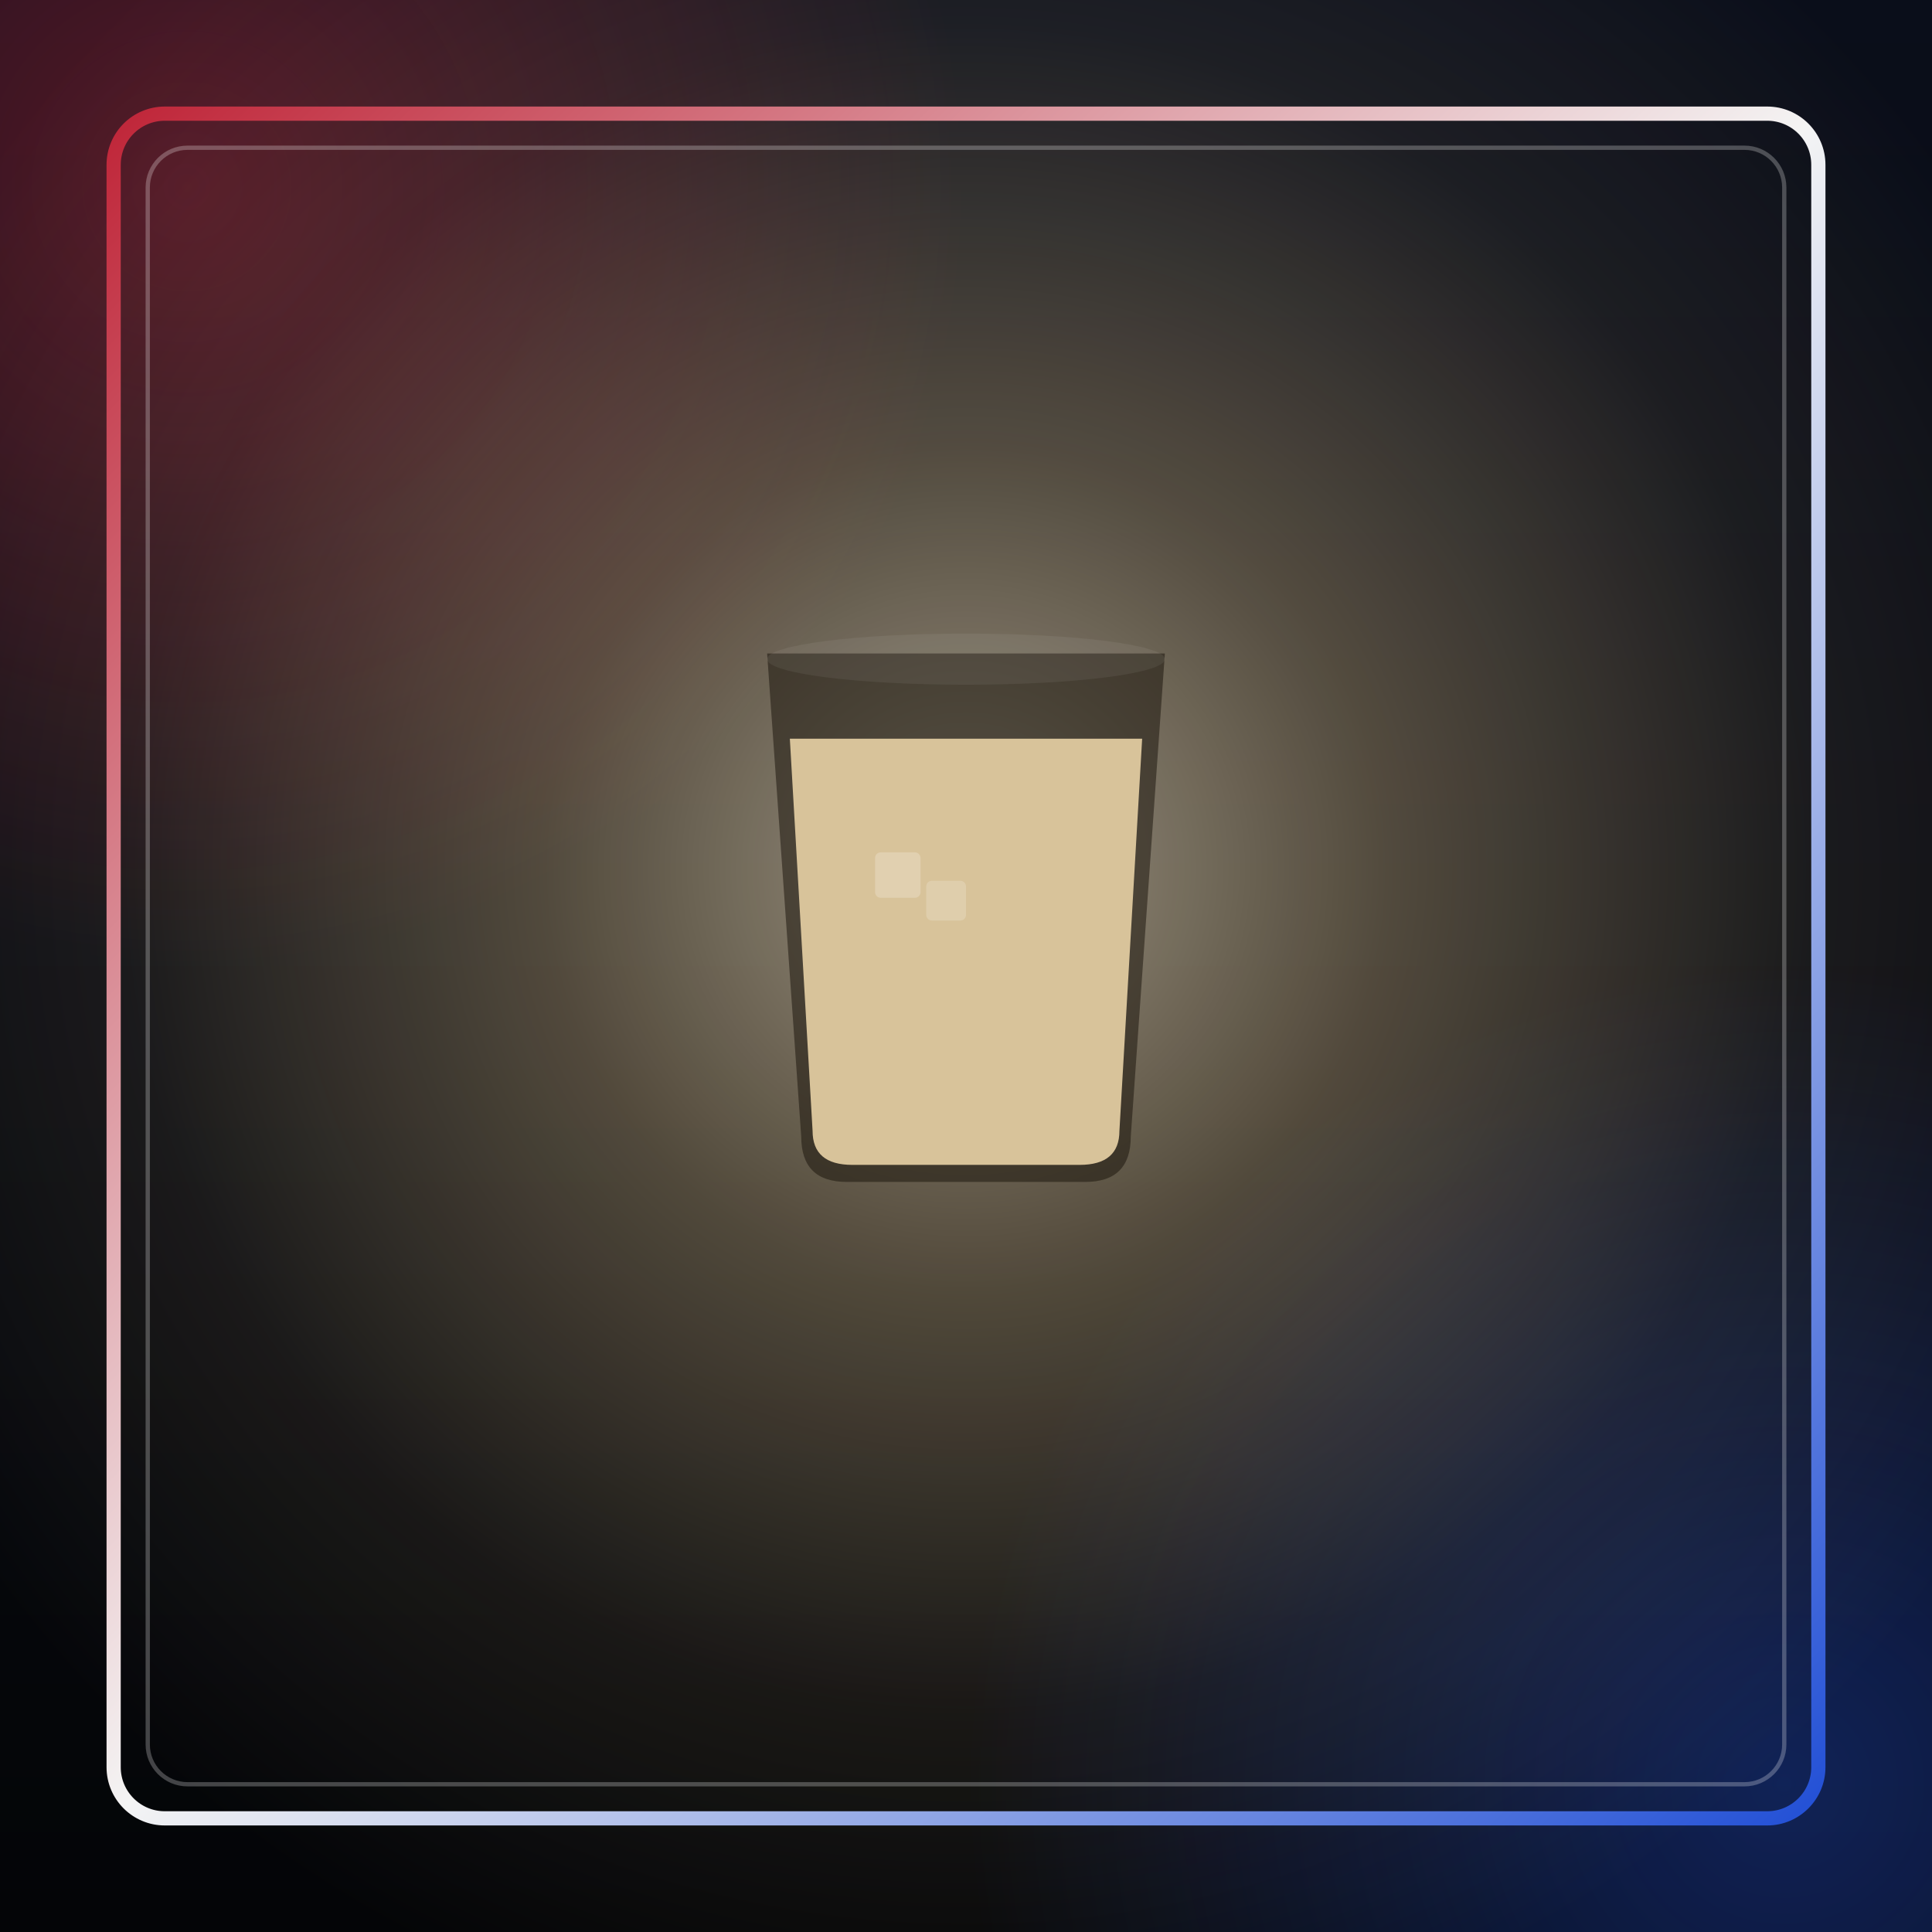
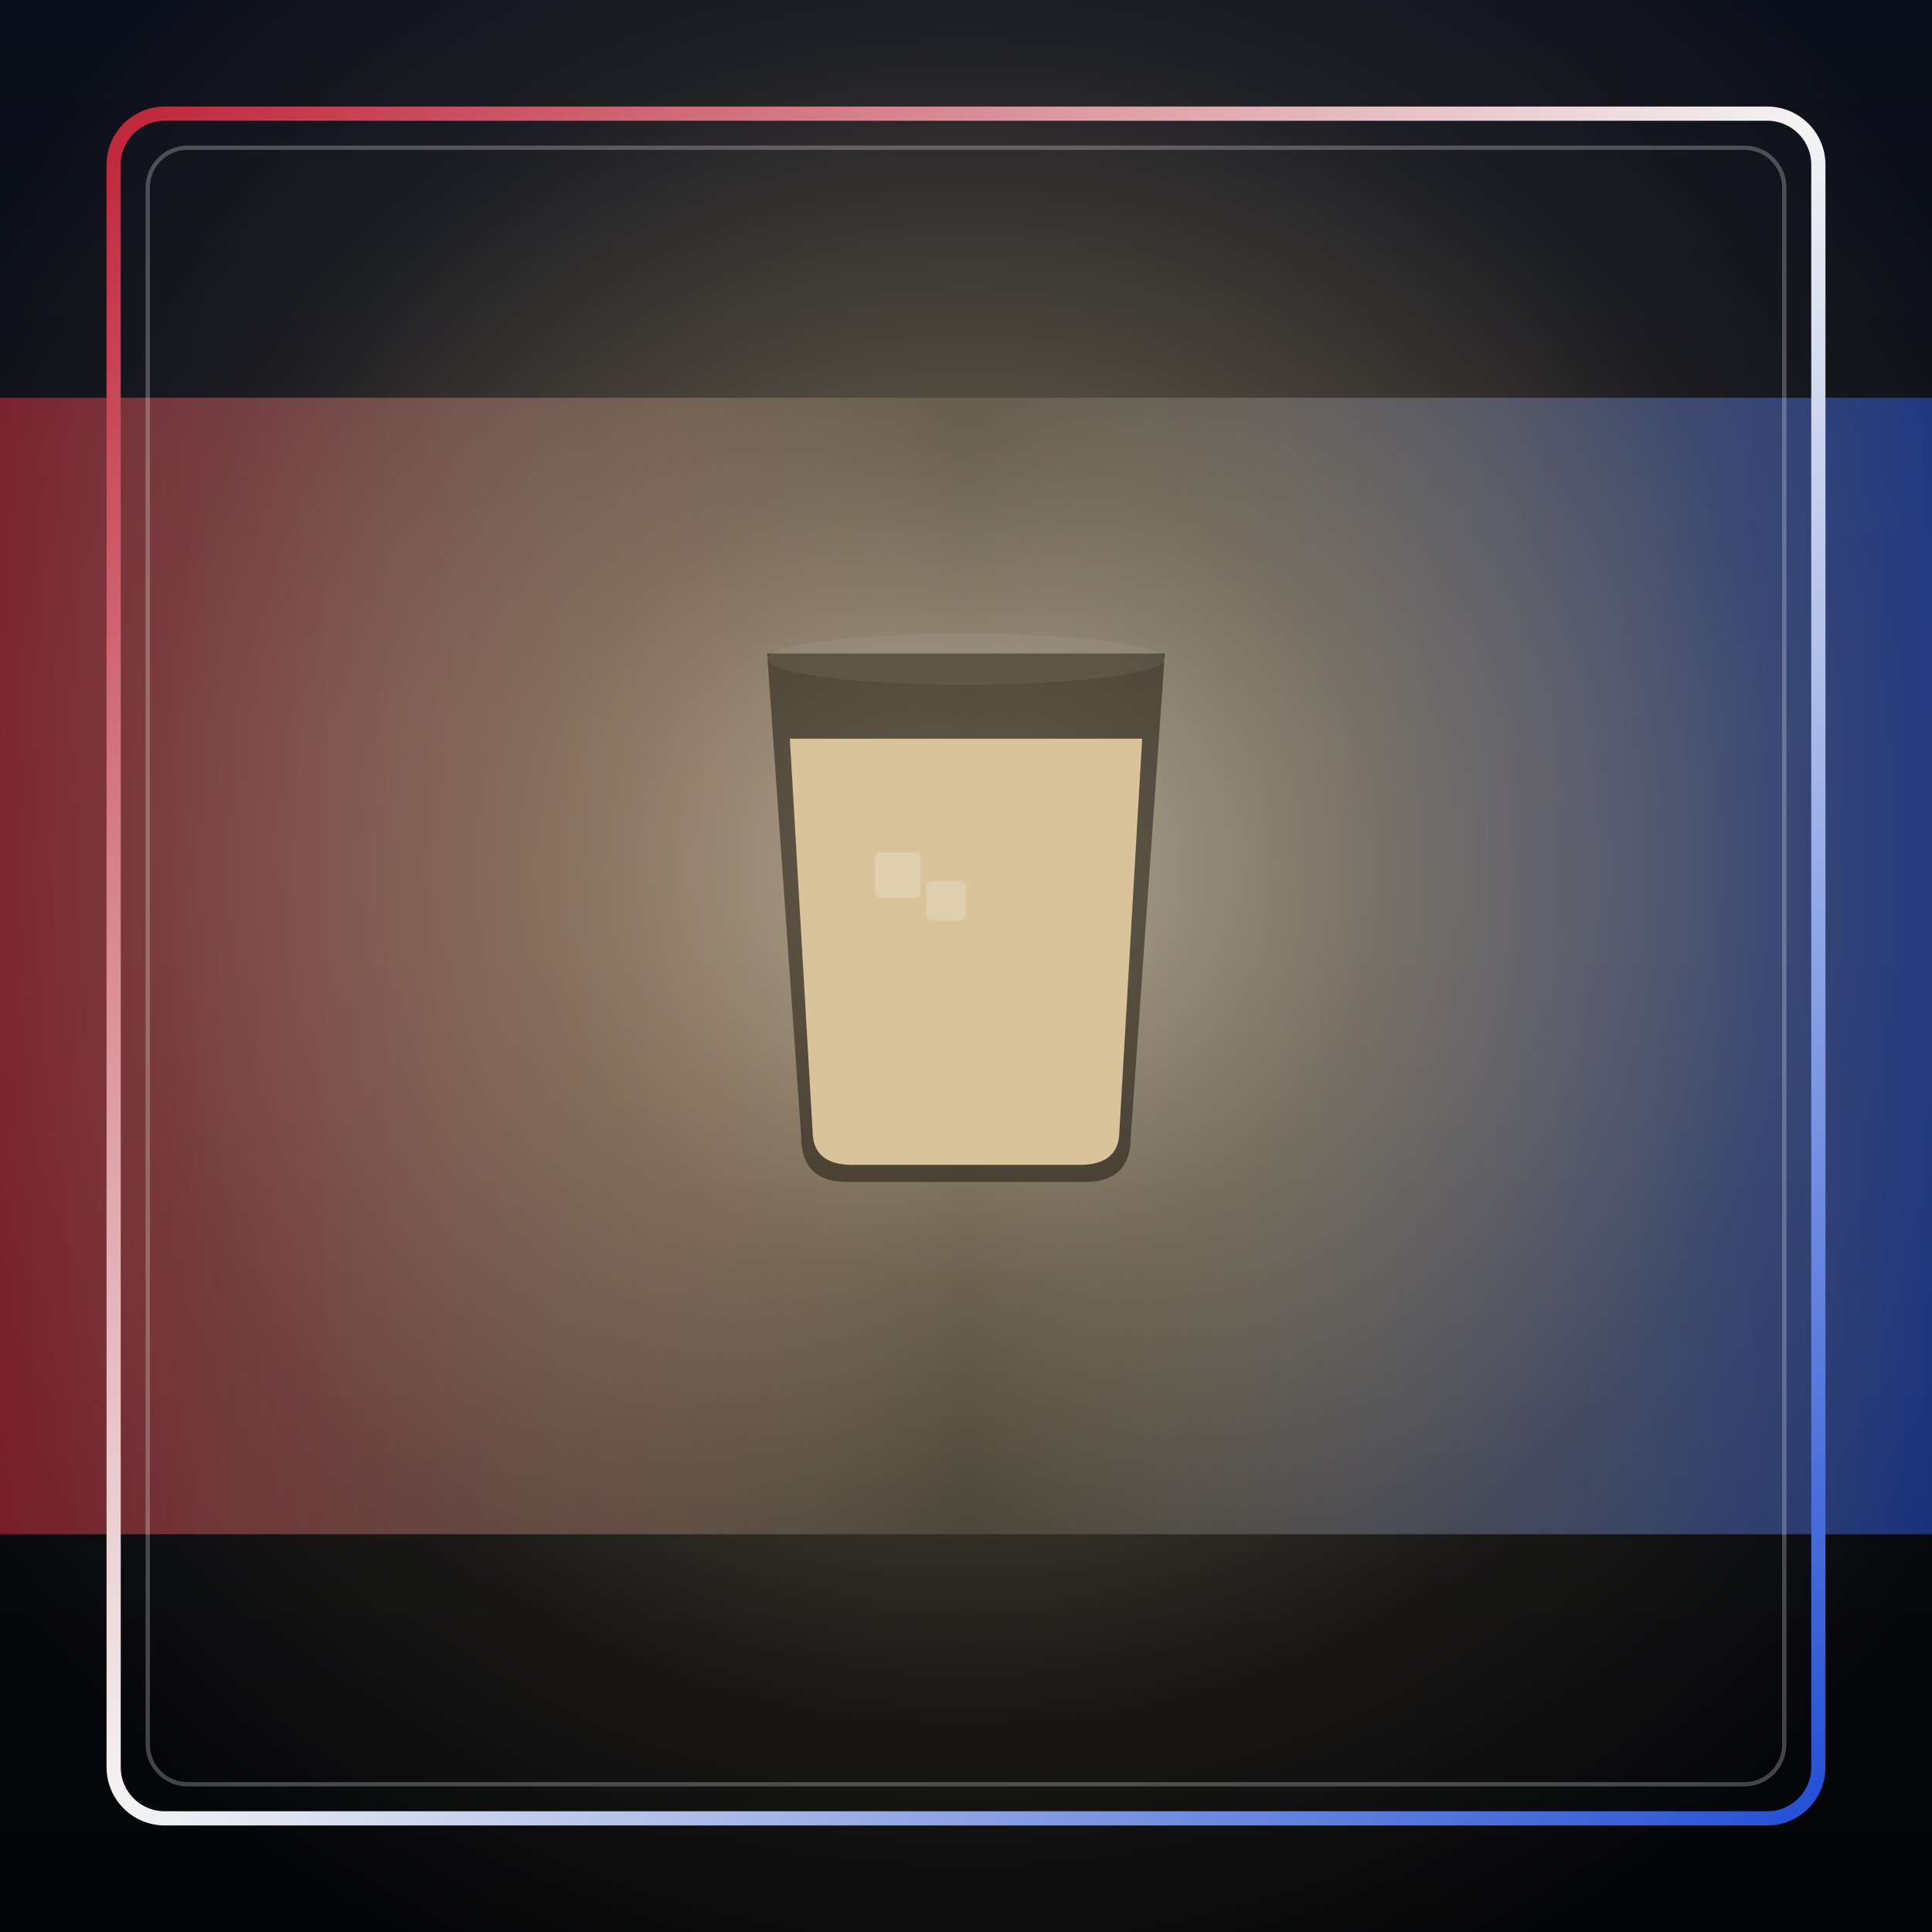
<svg xmlns="http://www.w3.org/2000/svg" width="100%" height="100%" viewBox="0 0 680 680" role="img">
  <defs>
    <linearGradient id="bgGrad" x1="0" y1="0" x2="0" y2="1">
      <stop offset="0" stop-color="#0a0e1a" />
      <stop offset="1" stop-color="#040507" />
    </linearGradient>
-     <radialGradient id="glowRed" cx="0.1" cy="0.1" r="0.4">
-       <stop offset="0" stop-color="#c0273a" stop-opacity="0.4" />
-       <stop offset="1" stop-color="#c0273a" stop-opacity="0" />
-     </radialGradient>
-     <radialGradient id="glowBlue" cx="0.92" cy="0.92" r="0.42">
-       <stop offset="0" stop-color="#2451d6" stop-opacity="0.38" />
-       <stop offset="1" stop-color="#2451d6" stop-opacity="0" />
-     </radialGradient>
+     <linearGradient id="patrioticBand" x1="0" y1="0" x2="1" y2="0">
+       <stop offset="0" stop-color="#c0273a" stop-opacity="0.6" />
+       <stop offset="0.5" stop-color="#fff4d6" stop-opacity="0.12" />
+       <stop offset="1" stop-color="#2451d6" stop-opacity="0.55" />
+     </linearGradient>
    <linearGradient id="frameGrad" x1="0" y1="0" x2="1" y2="1">
      <stop offset="0" stop-color="#c0273a" />
      <stop offset="0.5" stop-color="#f4f4f4" />
      <stop offset="1" stop-color="#2451d6" />
    </linearGradient>
    <radialGradient id="spot" cx="0.5" cy="0.45" r="0.62">
-       <stop offset="0" stop-color="#fff4d6" stop-opacity="0.6" />
-       <stop offset="0.35" stop-color="#ffdfa3" stop-opacity="0.3" />
+       <stop offset="0" stop-color="#fff4d6" stop-opacity="0.65" />
+       <stop offset="0.35" stop-color="#ffdfa3" stop-opacity="0.32" />
      <stop offset="0.7" stop-color="#ffdfa3" stop-opacity="0.08" />
      <stop offset="1" stop-color="#ffdfa3" stop-opacity="0" />
    </radialGradient>
  </defs>
  <rect x="0" y="0" width="680" height="680" fill="url(#bgGrad)" />
-   <rect x="0" y="0" width="680" height="680" fill="url(#glowRed)" />
-   <rect x="0" y="0" width="680" height="680" fill="url(#glowBlue)" />
+   <rect x="0" y="140" width="680" height="400" fill="url(#patrioticBand)" />
  <rect x="0" y="0" width="680" height="680" fill="url(#spot)" />
  <path d="M270 230 L410 230 L398 400 Q398 416 382 416 L298 416 Q282 416 282 400 Z" fill="#160f08" opacity="0.5" />
  <path d="M278 260 L402 260 L394 398 Q394 410 380 410 L300 410 Q286 410 286 398 Z" fill="#d8c39a" />
  <rect x="308" y="300" width="16" height="16" rx="2" fill="#ffffff" opacity="0.22" />
  <rect x="326" y="310" width="14" height="14" rx="2" fill="#ffffff" opacity="0.18" />
  <ellipse cx="340" cy="232" rx="70" ry="9" fill="#ffffff" opacity="0.06" />
  <rect x="40" y="40" width="600" height="600" rx="18" fill="none" stroke="url(#frameGrad)" stroke-width="5" />
  <rect x="52" y="52" width="576" height="576" rx="14" fill="none" stroke="#ffffff" stroke-opacity="0.25" stroke-width="1.5" />
</svg>
